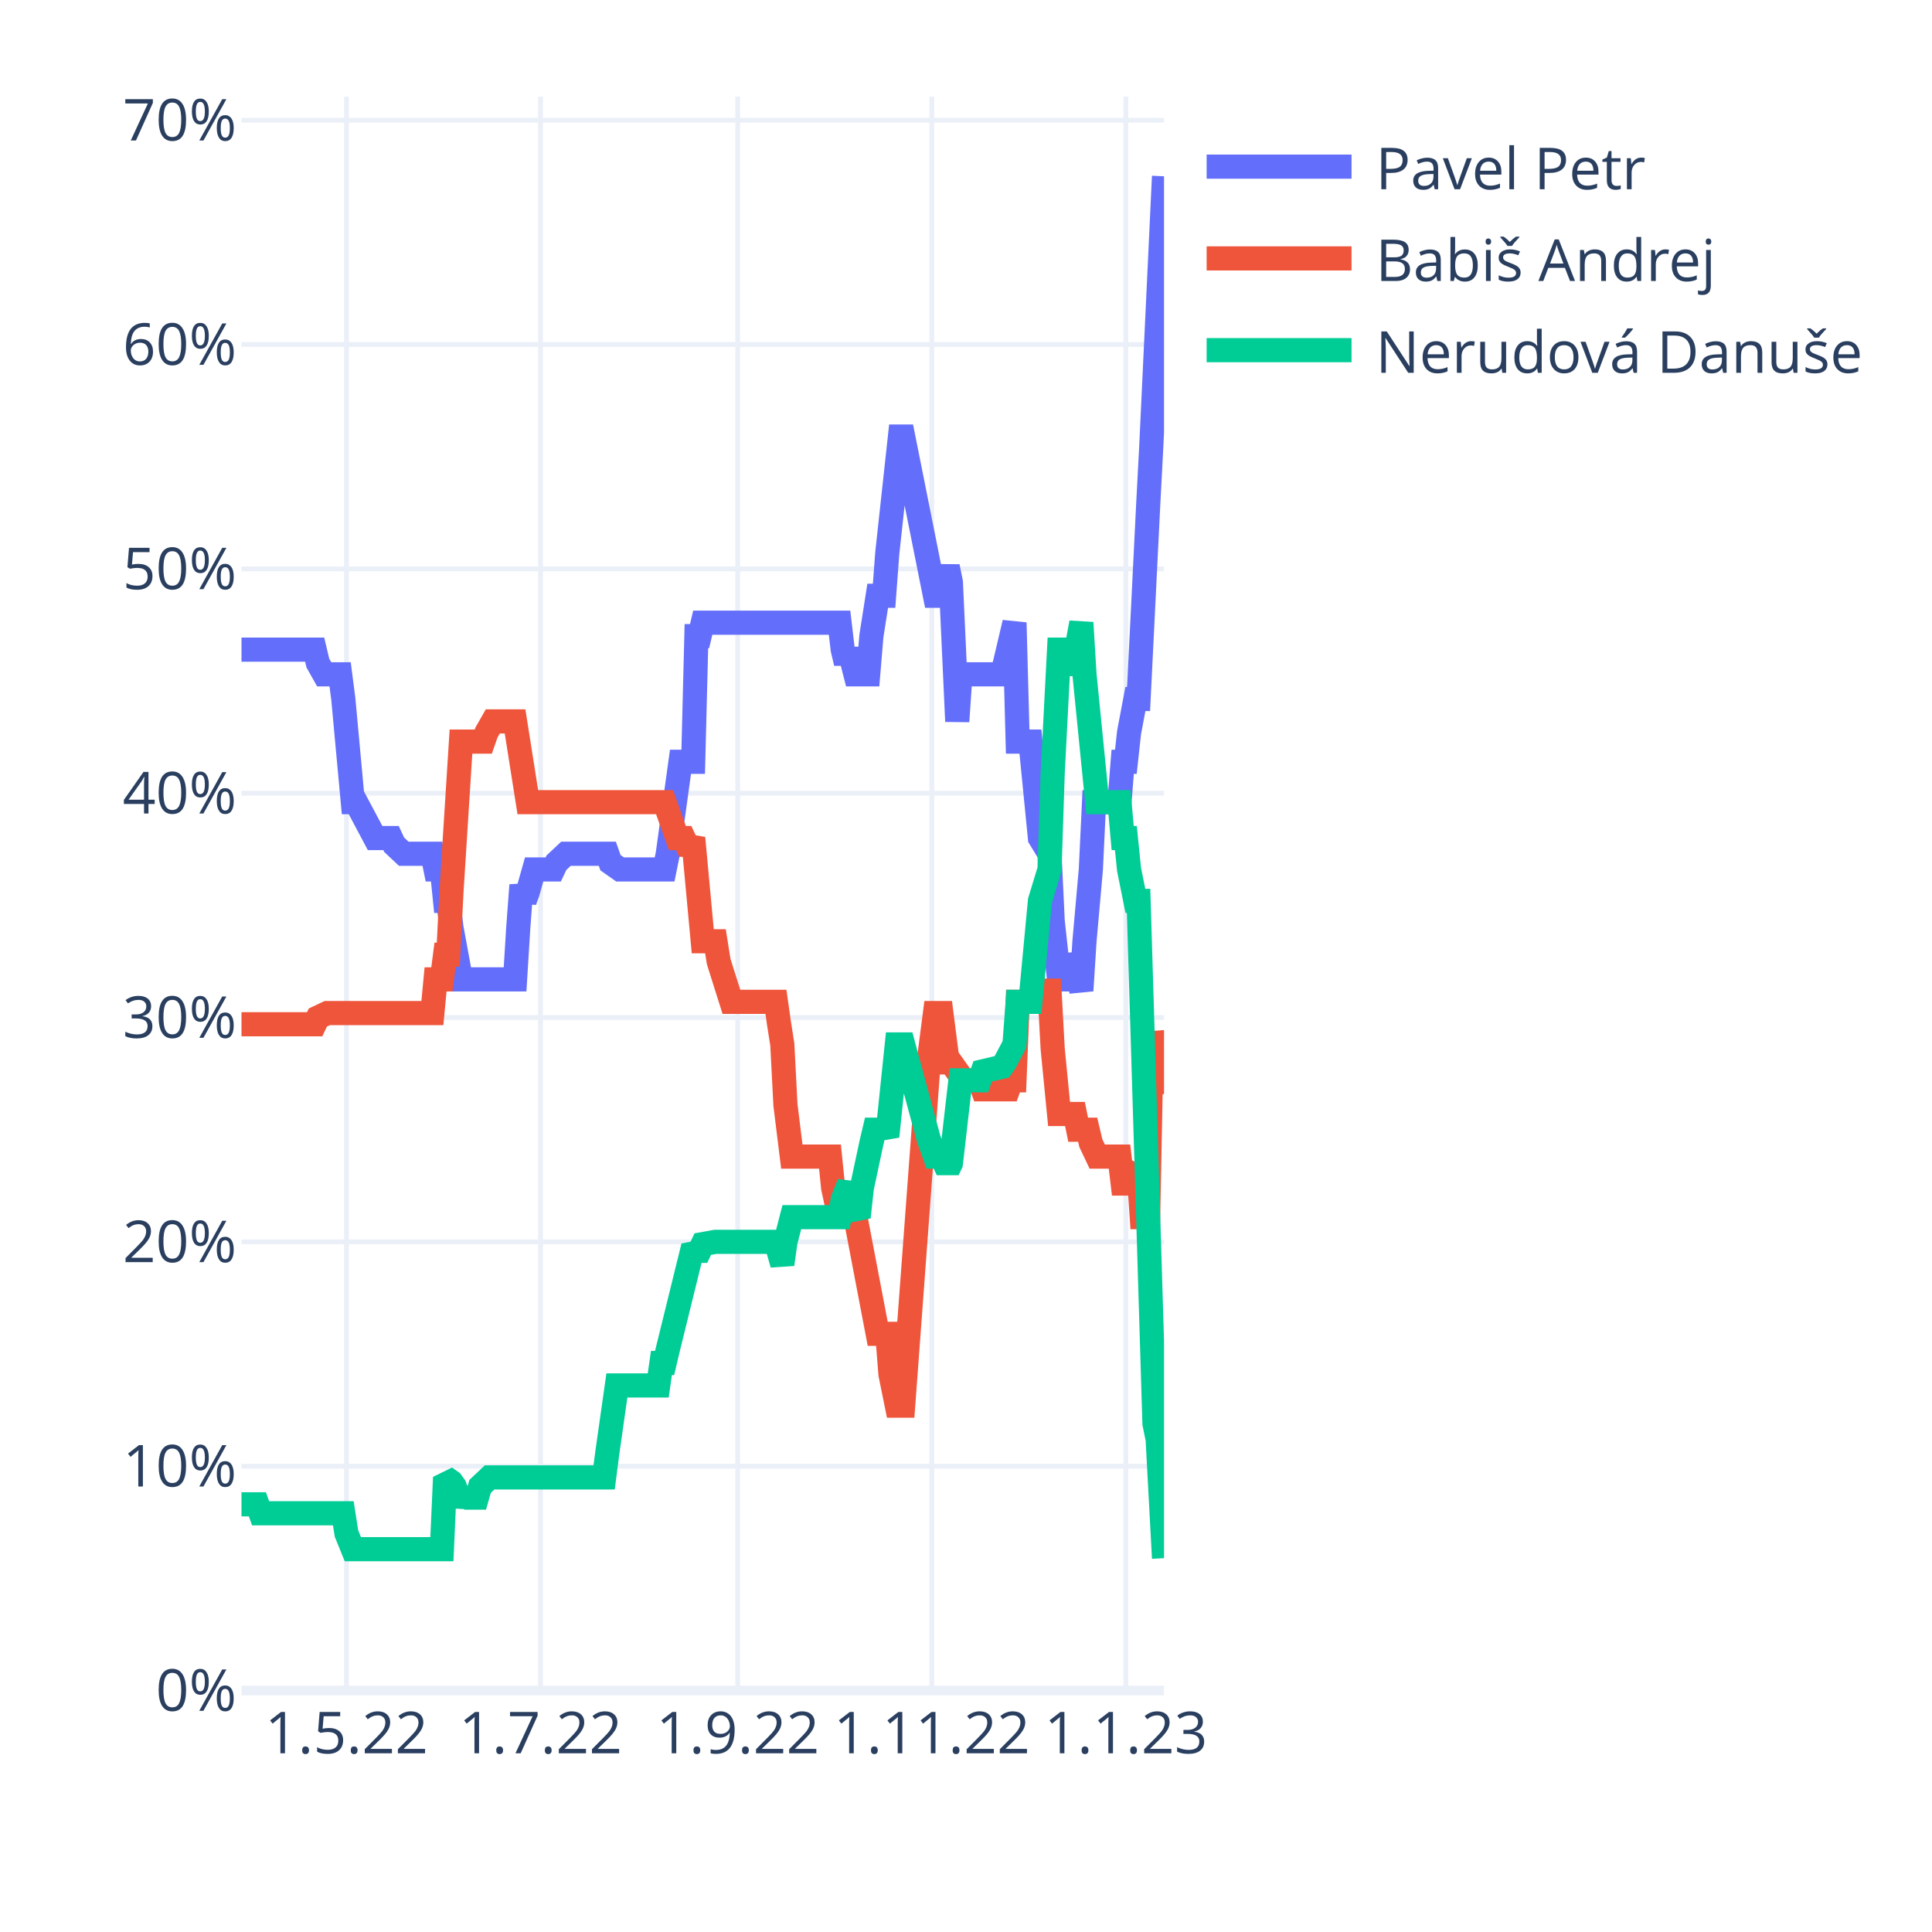
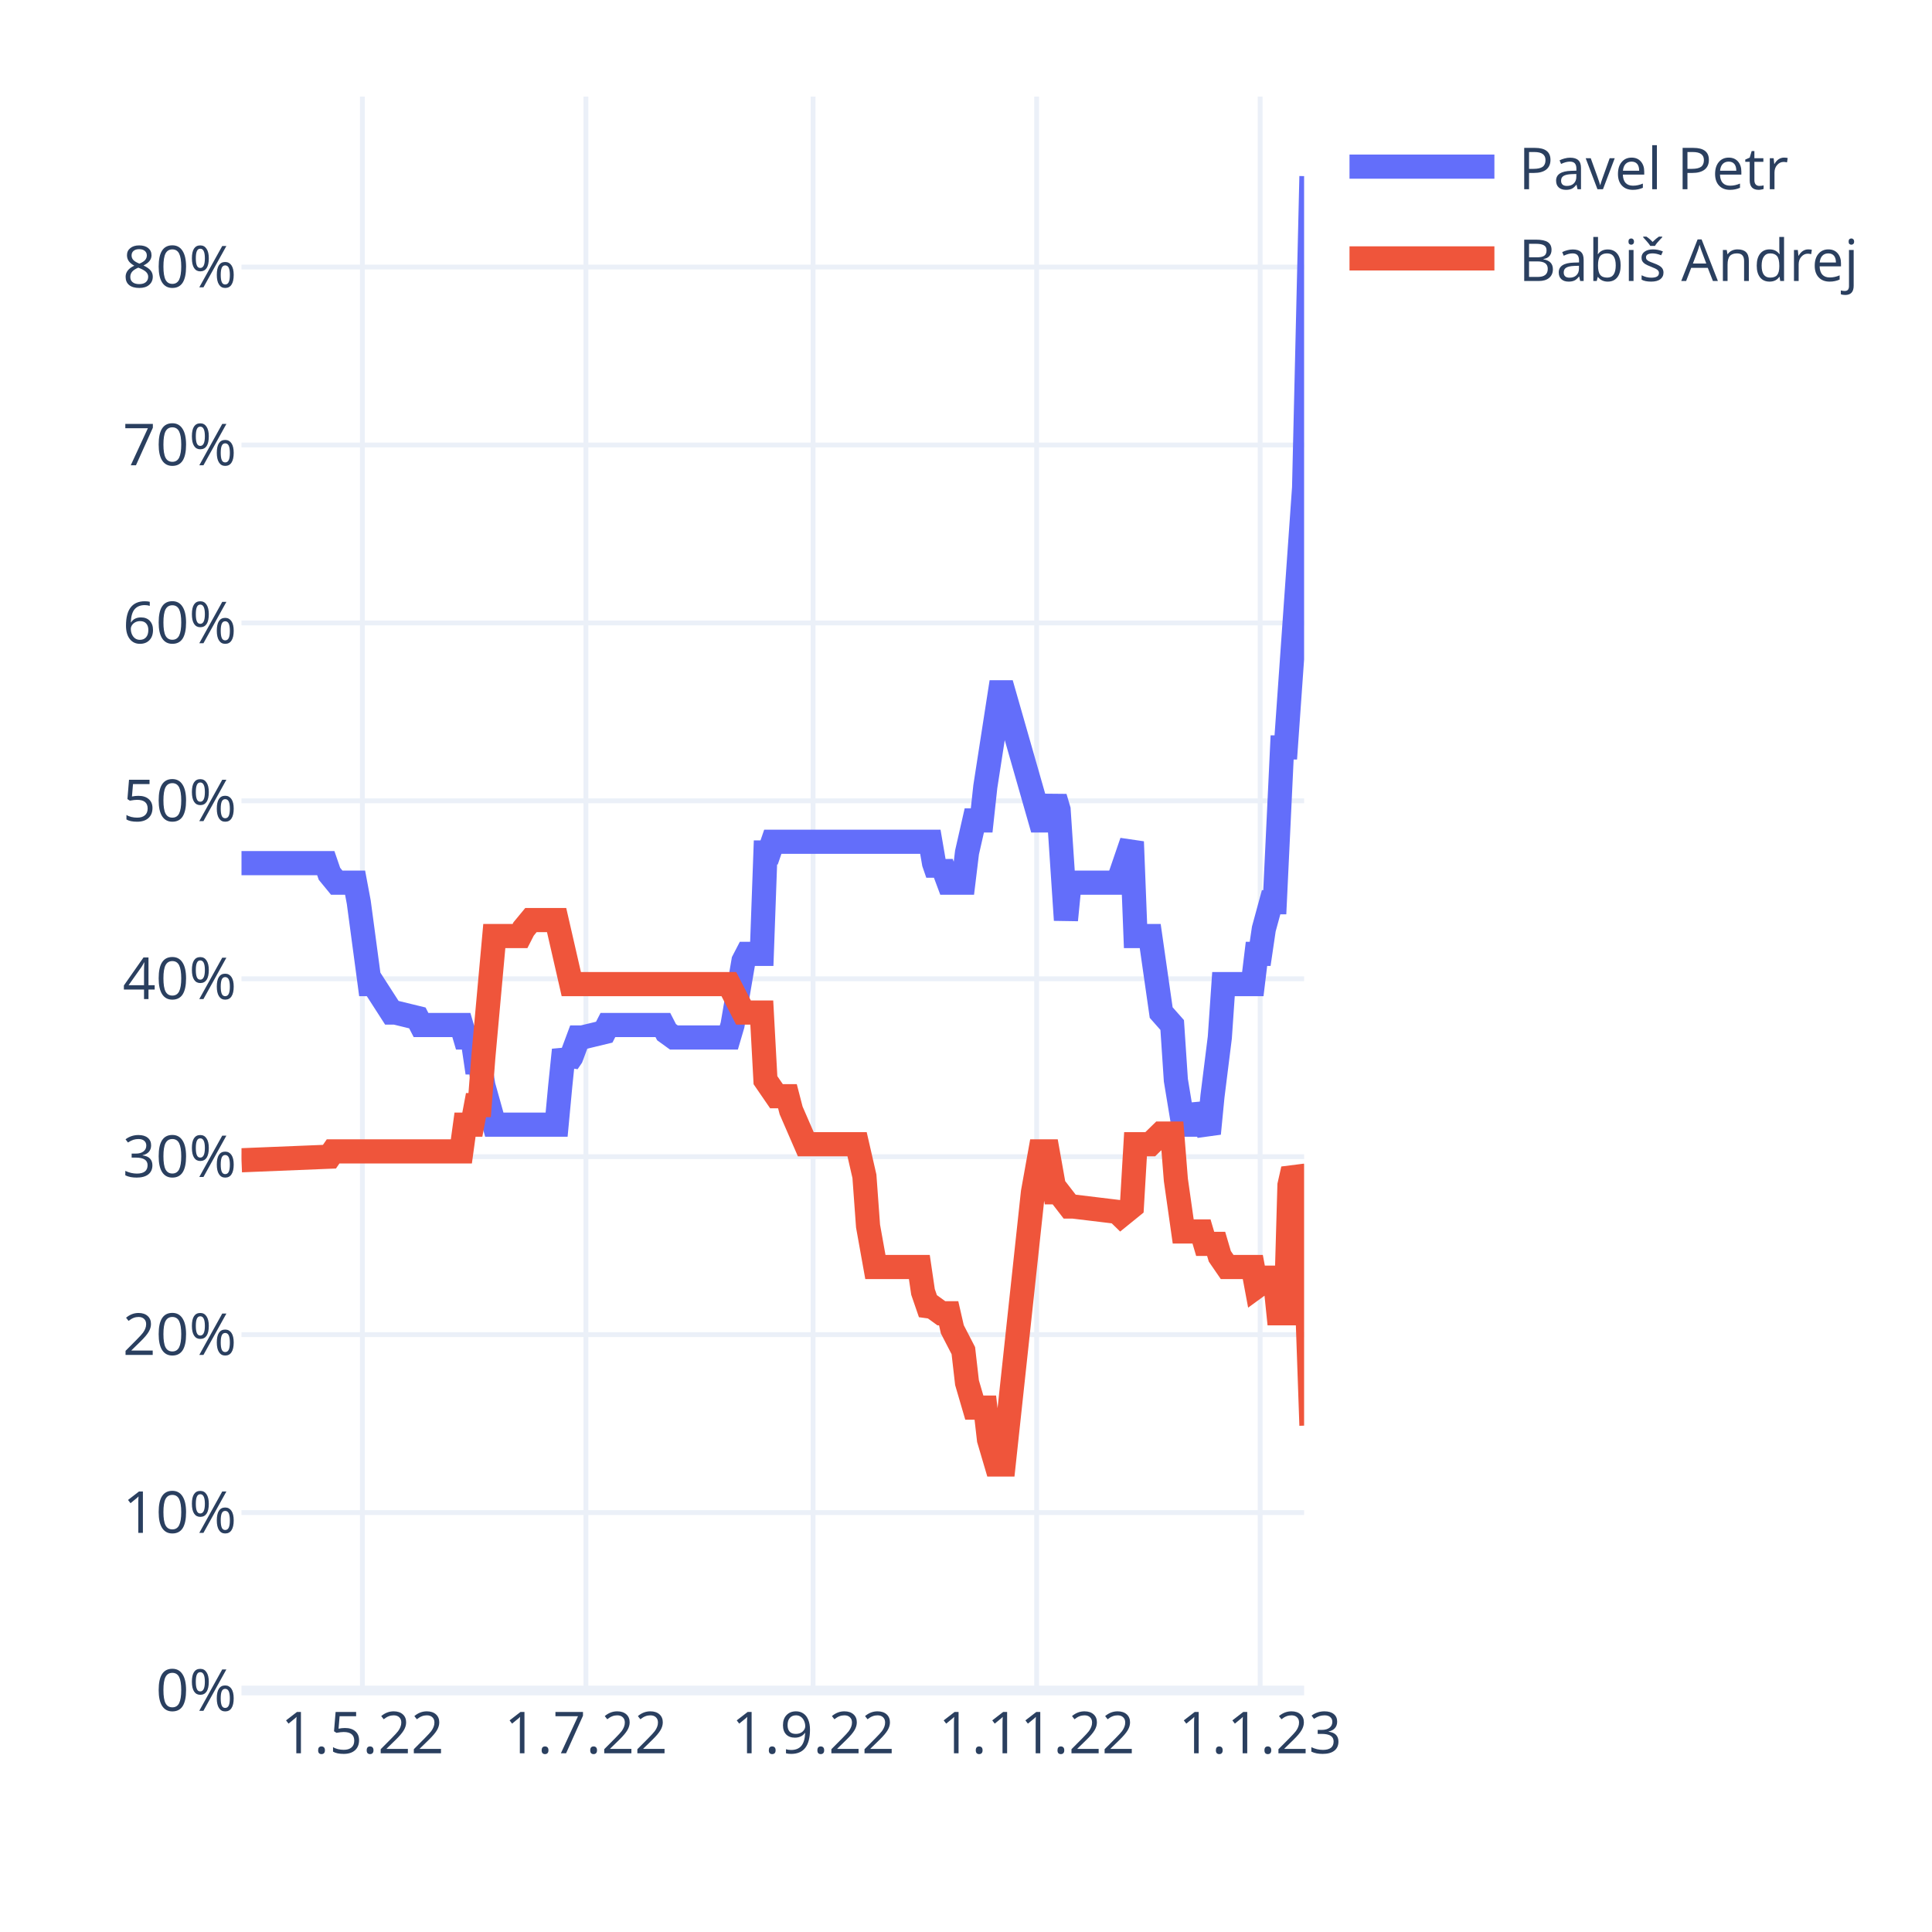
<svg xmlns="http://www.w3.org/2000/svg" class="main-svg" width="400" height="400" style="" viewBox="0 0 400 400">
  <rect x="0" y="0" width="400" height="400" style="fill: rgb(255, 255, 255); fill-opacity: 1;" />
-   <defs id="defs-1b177c">
+   <defs id="defs-788538">
    <g class="clips">
-       <clipPath id="clip1b177cxyplot" class="plotclip">
-         <rect width="191" height="330" />
+       <clipPath id="clip788538xyplot" class="plotclip">
+         <rect width="220" height="330" />
      </clipPath>
-       <clipPath class="axesclip" id="clip1b177cx">
-         <rect x="50" y="0" width="191" height="400" />
+       <clipPath class="axesclip" id="clip788538x">
+         <rect x="50" y="0" width="220" height="400" />
      </clipPath>
-       <clipPath class="axesclip" id="clip1b177cy">
+       <clipPath class="axesclip" id="clip788538y">
        <rect x="0" y="20" width="400" height="330" />
      </clipPath>
-       <clipPath class="axesclip" id="clip1b177cxy">
-         <rect x="50" y="20" width="191" height="330" />
+       <clipPath class="axesclip" id="clip788538xy">
+         <rect x="50" y="20" width="220" height="330" />
      </clipPath>
    </g>
    <g class="gradients" />
    <g class="patterns" />
  </defs>
  <g class="bglayer" />
  <g class="layer-below">
    <g class="imagelayer" />
    <g class="shapelayer" />
  </g>
  <g class="cartesianlayer">
    <g class="subplot xy">
      <g class="layer-subplot">
        <g class="shapelayer" />
        <g class="imagelayer" />
      </g>
      <g class="minor-gridlayer">
        <g class="x" />
        <g class="y" />
      </g>
      <g class="gridlayer">
        <g class="x">
-           <path class="xgrid crisp" transform="translate(71.73,0)" d="M0,20v330" style="stroke: rgb(235, 240, 248); stroke-opacity: 1; stroke-width: 1px;" />
-           <path class="xgrid crisp" transform="translate(111.91,0)" d="M0,20v330" style="stroke: rgb(235, 240, 248); stroke-opacity: 1; stroke-width: 1px;" />
-           <path class="xgrid crisp" transform="translate(152.74,0)" d="M0,20v330" style="stroke: rgb(235, 240, 248); stroke-opacity: 1; stroke-width: 1px;" />
-           <path class="xgrid crisp" transform="translate(192.92,0)" d="M0,20v330" style="stroke: rgb(235, 240, 248); stroke-opacity: 1; stroke-width: 1px;" />
-           <path class="xgrid crisp" transform="translate(233.1,0)" d="M0,20v330" style="stroke: rgb(235, 240, 248); stroke-opacity: 1; stroke-width: 1px;" />
+           <path class="xgrid crisp" transform="translate(75.03,0)" d="M0,20v330" style="stroke: rgb(235, 240, 248); stroke-opacity: 1; stroke-width: 1px;" />
+           <path class="xgrid crisp" transform="translate(121.31,0)" d="M0,20v330" style="stroke: rgb(235, 240, 248); stroke-opacity: 1; stroke-width: 1px;" />
+           <path class="xgrid crisp" transform="translate(168.34,0)" d="M0,20v330" style="stroke: rgb(235, 240, 248); stroke-opacity: 1; stroke-width: 1px;" />
+           <path class="xgrid crisp" transform="translate(214.62,0)" d="M0,20v330" style="stroke: rgb(235, 240, 248); stroke-opacity: 1; stroke-width: 1px;" />
+           <path class="xgrid crisp" transform="translate(260.9,0)" d="M0,20v330" style="stroke: rgb(235, 240, 248); stroke-opacity: 1; stroke-width: 1px;" />
        </g>
        <g class="y">
-           <path class="ygrid crisp" transform="translate(0,303.56)" d="M50,0h191" style="stroke: rgb(235, 240, 248); stroke-opacity: 1; stroke-width: 1px;" />
-           <path class="ygrid crisp" transform="translate(0,257.11)" d="M50,0h191" style="stroke: rgb(235, 240, 248); stroke-opacity: 1; stroke-width: 1px;" />
-           <path class="ygrid crisp" transform="translate(0,210.67)" d="M50,0h191" style="stroke: rgb(235, 240, 248); stroke-opacity: 1; stroke-width: 1px;" />
-           <path class="ygrid crisp" transform="translate(0,164.22)" d="M50,0h191" style="stroke: rgb(235, 240, 248); stroke-opacity: 1; stroke-width: 1px;" />
-           <path class="ygrid crisp" transform="translate(0,117.78)" d="M50,0h191" style="stroke: rgb(235, 240, 248); stroke-opacity: 1; stroke-width: 1px;" />
-           <path class="ygrid crisp" transform="translate(0,71.33)" d="M50,0h191" style="stroke: rgb(235, 240, 248); stroke-opacity: 1; stroke-width: 1px;" />
-           <path class="ygrid crisp" transform="translate(0,24.89)" d="M50,0h191" style="stroke: rgb(235, 240, 248); stroke-opacity: 1; stroke-width: 1px;" />
+           <path class="ygrid crisp" transform="translate(0,313.16)" d="M50,0h220" style="stroke: rgb(235, 240, 248); stroke-opacity: 1; stroke-width: 1px;" />
+           <path class="ygrid crisp" transform="translate(0,276.32)" d="M50,0h220" style="stroke: rgb(235, 240, 248); stroke-opacity: 1; stroke-width: 1px;" />
+           <path class="ygrid crisp" transform="translate(0,239.48)" d="M50,0h220" style="stroke: rgb(235, 240, 248); stroke-opacity: 1; stroke-width: 1px;" />
+           <path class="ygrid crisp" transform="translate(0,202.64)" d="M50,0h220" style="stroke: rgb(235, 240, 248); stroke-opacity: 1; stroke-width: 1px;" />
+           <path class="ygrid crisp" transform="translate(0,165.8)" d="M50,0h220" style="stroke: rgb(235, 240, 248); stroke-opacity: 1; stroke-width: 1px;" />
+           <path class="ygrid crisp" transform="translate(0,128.97)" d="M50,0h220" style="stroke: rgb(235, 240, 248); stroke-opacity: 1; stroke-width: 1px;" />
+           <path class="ygrid crisp" transform="translate(0,92.13)" d="M50,0h220" style="stroke: rgb(235, 240, 248); stroke-opacity: 1; stroke-width: 1px;" />
+           <path class="ygrid crisp" transform="translate(0,55.29)" d="M50,0h220" style="stroke: rgb(235, 240, 248); stroke-opacity: 1; stroke-width: 1px;" />
        </g>
      </g>
      <g class="zerolinelayer">
-         <path class="yzl zl crisp" transform="translate(0,350)" d="M50,0h191" style="stroke: rgb(235, 240, 248); stroke-opacity: 1; stroke-width: 2px;" />
+         <path class="yzl zl crisp" transform="translate(0,350)" d="M50,0h220" style="stroke: rgb(235, 240, 248); stroke-opacity: 1; stroke-width: 2px;" />
      </g>
      <path class="xlines-below" />
      <path class="ylines-below" />
      <g class="overlines-below" />
      <g class="xaxislayer-below" />
      <g class="yaxislayer-below" />
      <g class="overaxes-below" />
-       <g class="plot" transform="translate(50,20)" clip-path="url(#clip1b177cxyplot)">
+       <g class="plot" transform="translate(50,20)" clip-path="url(#clip788538xyplot)">
        <g class="scatterlayer mlayer">
-           <g class="trace scatter trace449777" style="stroke-miterlimit: 2; opacity: 1;">
+           <g class="trace scatter traced2a38f" style="stroke-miterlimit: 2; opacity: 1;">
            <g class="fills" />
            <g class="errorbars" />
            <g class="lines">
-               <path class="js-line" d="M0,114.5L15.15,114.5L15.81,117.28L17.12,119.61L17.78,119.61L20.42,119.61L21.08,124.72L23.05,146.08L23.71,146.08L27.66,153.51L28.32,153.51L30.96,153.51L31.61,154.9L33.59,156.76L34.25,156.76L39.52,156.76L40.18,160.01L41.49,160.01L42.15,166.52L42.81,166.52L43.47,172.09L45.44,182.77L46.1,182.77L56.64,182.77L57.3,172.09L57.96,163.26L58.62,166.52L59.28,164.66L60.59,160.01L61.25,160.01L64.54,160.01L65.2,158.62L67.18,156.76L67.84,156.76L75.74,156.76L76.4,158.62L78.38,160.01L79.03,160.01L87.6,160.01L88.26,156.76L90.89,137.72L91.55,137.72L93.52,137.72L94.18,111.71L94.84,111.71L95.5,108.92L123.82,108.92L124.48,114.5L125.14,117.28L125.8,114.5L127.11,119.61L127.77,119.61L129.75,119.61L130.41,111.71L131.72,103.35L132.38,103.35L133.04,103.35L133.7,94.53L136.33,70.38L136.99,70.38L143.58,103.35L144.9,103.35L146.21,97.31L146.87,100.56L148.19,129.36L148.85,119.61L149.51,119.61L157.41,119.61L158.07,117.28L160.04,108.92L160.7,133.54L163.34,133.54L165.31,153.51L167.29,156.76L167.95,170.7L169.27,182.77L169.92,182.77L171.24,182.77L171.9,177.66L173.88,185.09L174.53,174.88L175.85,160.01L176.51,146.08L181.78,146.08L182.44,137.72L183.1,137.72L183.76,131.68L185.07,124.72L185.73,124.72L187.71,84.77L188.37,72.23L191,16.5" style="vector-effect: non-scaling-stroke; fill: none; stroke: rgb(99, 110, 250); stroke-opacity: 1; stroke-width: 5px; opacity: 1;" />
+               <path class="js-line" d="M0,158.7L17.45,158.7L18.21,160.91L19.72,162.75L20.48,162.75L23.52,162.75L24.28,166.8L26.55,183.75L27.31,183.75L31.1,189.64L31.86,189.64L36.41,190.75L37.17,192.22L45.52,192.22L46.28,194.8L47.79,194.8L48.55,199.96L49.31,199.96L50.07,204.75L52.34,212.85L53.1,212.85L65.24,212.85L66,204.75L66.76,197.38L67.52,199.96L68.28,198.85L69.79,194.8L70.55,194.8L75.1,193.7L75.86,192.22L87.24,192.22L88,193.7L89.52,194.8L90.28,194.8L100.9,194.8L101.66,192.22L103.93,178.96L104.69,177.49L107.72,177.49L108.48,156.49L109.24,156.49L110,154.28L142.62,154.28L143.38,158.7L144.14,160.91L144.9,158.7L146.41,162.75L147.17,162.75L149.45,162.75L150.21,156.49L151.72,149.86L152.48,149.86L153.24,149.86L154,142.86L157.03,123.33L157.79,123.33L165.38,149.86L166.9,149.86L168.41,145.07L169.17,147.65L170.69,170.49L171.45,162.75L181.31,162.75L182.07,160.91L184.34,154.28L185.1,173.8L188.14,173.8L190.41,189.64L192.69,192.22L193.45,203.64L194.97,212.85L195.72,212.85L197.24,212.85L198,208.8L200.28,214.69L201.03,206.96L202.55,194.8L203.31,183.75L209.38,183.75L210.14,177.49L210.9,177.49L211.66,172.33L213.17,166.8L213.93,166.8L215.45,134.75L216.21,134.75L220,80.97L221.52,16.5" style="vector-effect: non-scaling-stroke; fill: none; stroke: rgb(99, 110, 250); stroke-opacity: 1; stroke-width: 5px; opacity: 1;" />
            </g>
            <g class="points" />
            <g class="text" />
          </g>
-           <g class="trace scatter tracead3fc4" style="stroke-miterlimit: 2; opacity: 1;">
+           <g class="trace scatter trace6730f0" style="stroke-miterlimit: 2; opacity: 1;">
            <g class="fills" />
            <g class="errorbars" />
            <g class="lines">
-               <path class="js-line" d="M0,192.06L15.15,192.06L15.81,190.67L17.78,189.74L18.44,189.74L39.52,189.74L40.18,182.77L41.49,182.77L42.15,177.66L42.81,177.66L43.47,164.66L45.44,133.54L46.1,133.54L50.06,133.54L50.71,131.68L52.03,129.36L52.69,129.36L56.64,129.36L57.3,133.54L59.28,146.08L59.93,146.08L87.6,146.08L88.26,147.94L90.23,153.51L90.89,153.51L91.55,153.51L92.21,154.9L92.87,154.9L93.52,153.51L95.5,174.88L96.16,174.88L98.13,174.88L98.79,179.06L101.43,187.42L102.09,187.42L110.65,187.42L111.31,192.06L111.97,196.24L112.62,208.78L113.94,219.46L114.6,219.46L121.84,219.46L122.5,225.96L123.82,232L124.48,230.14L126.46,232L127.11,232L131.72,256.15L132.38,256.15L133.7,256.15L134.36,264.51L135.68,271.02L136.33,271.02L136.99,271.02L142.26,199.96L143.58,189.74L144.9,189.74L146.21,199.96L146.87,199.96L149.51,203.67L150.17,203.67L152.8,203.67L153.46,205.53L158.73,205.53L159.39,203.67L160.04,203.67L160.7,187.42L163.34,187.42L165.31,185.09L167.29,185.09L167.95,197.17L169.27,210.64L169.92,210.64L172.56,210.64L173.22,213.89L175.19,213.89L175.85,216.68L177.17,219.46L177.83,219.46L181.78,219.46L182.44,225.04L183.1,225.04L183.76,223.64L185.73,222.25L186.39,232L187.71,232L188.37,198.56L189.02,193.92L189.68,196.24L190.34,205.06L191,206.46" style="vector-effect: non-scaling-stroke; fill: none; stroke: rgb(239, 85, 59); stroke-opacity: 1; stroke-width: 5px; opacity: 1;" />
-             </g>
-             <g class="points" />
-             <g class="text" />
-           </g>
-           <g class="trace scatter traceaca2c8" style="stroke-miterlimit: 2; opacity: 1;">
-             <g class="fills" />
-             <g class="errorbars" />
-             <g class="lines">
-               <path class="js-line" d="M0,291.45L3.29,291.45L3.95,293.31L21.08,293.31L21.73,297.49L23.05,300.74L23.71,300.74L41.49,300.74L42.15,285.88L43.47,286.81L44.13,287.74L45.44,291.45L46.1,290.06L48.74,290.06L49.4,287.74L51.37,285.88L52.03,285.88L75.08,285.88L75.74,280.77L77.72,266.84L78.38,266.84L86.28,266.84L86.94,262.19L87.6,262.19L88.26,259.4L93.52,238.04L94.18,238.97L94.84,238.97L95.5,237.58L98.13,237.11L98.79,237.11L110.65,237.11L111.31,239.43L111.97,241.76L112.62,237.11L113.94,232L114.6,232L123.82,232L124.48,228.29L125.8,225.04L126.46,229.68L127.77,232L128.43,225.96L130.41,216.68L131.07,213.89L133.04,213.89L133.7,215.28L135.68,196.24L136.33,196.24L136.99,196.24L142.26,215.75L143.58,219.46L144.9,219.46L146.21,222.25L146.87,220.86L148.85,203.67L149.51,203.67L152.8,203.67L153.46,201.81L157.41,200.88L158.07,199.96L160.04,196.24L160.7,187.42L163.34,187.42L165.31,166.52L167.29,160.01L167.95,140.04L169.27,114.5L169.92,114.5L171.24,114.5L171.9,119.61L173.88,108.92L174.53,119.61L177.17,146.08L177.83,146.08L181.78,146.08L182.44,153.51L183.1,153.51L183.76,160.01L185.07,166.52L185.73,166.52L189.02,274.73L189.68,277.98L191,302.6" style="vector-effect: non-scaling-stroke; fill: none; stroke: rgb(0, 204, 150); stroke-opacity: 1; stroke-width: 5px; opacity: 1;" />
+               <path class="js-line" d="M0,220.22L18.21,219.48L18.97,218.38L45.52,218.38L46.28,212.85L47.79,212.85L48.55,208.8L49.31,208.8L50.07,198.85L52.34,173.8L53.1,173.8L57.66,173.8L58.41,172.33L59.93,170.49L60.69,170.49L65.24,170.49L66,173.8L68.28,183.75L69.03,183.75L100.9,183.75L101.66,185.22L103.93,189.64L104.69,189.64L107.72,189.64L108.48,203.64L110.76,206.96L111.52,206.96L113.03,206.96L113.79,209.9L116.83,216.9L117.59,216.9L127.45,216.9L128.21,220.22L128.97,223.54L129.72,233.85L131.24,242.32L132,242.32L140.34,242.32L141.1,247.48L142.62,251.9L143.38,250.8L144.9,251.9L145.66,251.9L146.41,251.9L147.17,255.22L149.45,259.64L150.21,266.27L151.72,271.43L152.48,271.43L154,271.43L154.76,278.06L156.28,283.21L157.03,283.21L157.79,283.21L163.86,226.85L165.38,218.38L166.9,218.38L168.41,226.85L169.17,226.85L171.45,229.8L172.21,229.8L181.31,230.9L182.07,231.64L184.34,229.8L185.1,216.9L188.14,216.9L190.41,214.69L192.69,214.69L193.45,224.27L194.97,234.96L195.72,234.96L198.76,234.96L199.52,237.53L201.79,237.53L202.55,240.11L204.07,242.32L204.83,242.32L209.38,242.32L210.14,246.38L211.66,245.27L212.41,244.53L213.93,244.53L214.69,251.9L216.21,251.9L216.97,225.38L217.72,222.06L218.48,223.54L219.24,230.53L220,231.64L221.52,275.11" style="vector-effect: non-scaling-stroke; fill: none; stroke: rgb(239, 85, 59); stroke-opacity: 1; stroke-width: 5px; opacity: 1;" />
            </g>
            <g class="points" />
            <g class="text" />
          </g>
        </g>
      </g>
      <g class="overplot" />
      <path class="xlines-above crisp" d="M0,0" style="fill: none;" />
      <path class="ylines-above crisp" d="M0,0" style="fill: none;" />
      <g class="overlines-above" />
      <g class="xaxislayer-above">
        <g class="xtick">
-           <text text-anchor="middle" x="0" y="363" transform="translate(71.73,0)" style="font-family: 'Open Sans', verdana, arial, sans-serif; font-size: 12px; fill: rgb(42, 63, 95); fill-opacity: 1; white-space: pre; opacity: 1;">1.5.22</text>
+           <text text-anchor="middle" x="0" y="363" transform="translate(75.03,0)" style="font-family: 'Open Sans', verdana, arial, sans-serif; font-size: 12px; fill: rgb(42, 63, 95); fill-opacity: 1; white-space: pre; opacity: 1;">1.5.22</text>
        </g>
        <g class="xtick">
-           <text text-anchor="middle" x="0" y="363" style="font-family: 'Open Sans', verdana, arial, sans-serif; font-size: 12px; fill: rgb(42, 63, 95); fill-opacity: 1; white-space: pre; opacity: 1;" transform="translate(111.91,0)">1.7.22</text>
+           <text text-anchor="middle" x="0" y="363" style="font-family: 'Open Sans', verdana, arial, sans-serif; font-size: 12px; fill: rgb(42, 63, 95); fill-opacity: 1; white-space: pre; opacity: 1;" transform="translate(121.31,0)">1.7.22</text>
        </g>
        <g class="xtick">
-           <text text-anchor="middle" x="0" y="363" style="font-family: 'Open Sans', verdana, arial, sans-serif; font-size: 12px; fill: rgb(42, 63, 95); fill-opacity: 1; white-space: pre; opacity: 1;" transform="translate(152.74,0)">1.9.22</text>
+           <text text-anchor="middle" x="0" y="363" style="font-family: 'Open Sans', verdana, arial, sans-serif; font-size: 12px; fill: rgb(42, 63, 95); fill-opacity: 1; white-space: pre; opacity: 1;" transform="translate(168.34,0)">1.9.22</text>
        </g>
        <g class="xtick">
-           <text text-anchor="middle" x="0" y="363" style="font-family: 'Open Sans', verdana, arial, sans-serif; font-size: 12px; fill: rgb(42, 63, 95); fill-opacity: 1; white-space: pre; opacity: 1;" transform="translate(192.92,0)">1.11.22</text>
+           <text text-anchor="middle" x="0" y="363" style="font-family: 'Open Sans', verdana, arial, sans-serif; font-size: 12px; fill: rgb(42, 63, 95); fill-opacity: 1; white-space: pre; opacity: 1;" transform="translate(214.62,0)">1.11.22</text>
        </g>
        <g class="xtick">
-           <text text-anchor="middle" x="0" y="363" style="font-family: 'Open Sans', verdana, arial, sans-serif; font-size: 12px; fill: rgb(42, 63, 95); fill-opacity: 1; white-space: pre; opacity: 1;" transform="translate(233.1,0)">1.1.23</text>
+           <text text-anchor="middle" x="0" y="363" style="font-family: 'Open Sans', verdana, arial, sans-serif; font-size: 12px; fill: rgb(42, 63, 95); fill-opacity: 1; white-space: pre; opacity: 1;" transform="translate(260.9,0)">1.1.23</text>
        </g>
      </g>
      <g class="yaxislayer-above">
        <g class="ytick">
          <text text-anchor="end" x="49" y="4.2" transform="translate(0,350)" style="font-family: 'Open Sans', verdana, arial, sans-serif; font-size: 12px; fill: rgb(42, 63, 95); fill-opacity: 1; white-space: pre; opacity: 1;">0%</text>
        </g>
        <g class="ytick">
-           <text text-anchor="end" x="49" y="4.2" style="font-family: 'Open Sans', verdana, arial, sans-serif; font-size: 12px; fill: rgb(42, 63, 95); fill-opacity: 1; white-space: pre; opacity: 1;" transform="translate(0,303.56)">10%</text>
+           <text text-anchor="end" x="49" y="4.2" style="font-family: 'Open Sans', verdana, arial, sans-serif; font-size: 12px; fill: rgb(42, 63, 95); fill-opacity: 1; white-space: pre; opacity: 1;" transform="translate(0,313.16)">10%</text>
        </g>
        <g class="ytick">
-           <text text-anchor="end" x="49" y="4.2" style="font-family: 'Open Sans', verdana, arial, sans-serif; font-size: 12px; fill: rgb(42, 63, 95); fill-opacity: 1; white-space: pre; opacity: 1;" transform="translate(0,257.11)">20%</text>
+           <text text-anchor="end" x="49" y="4.2" style="font-family: 'Open Sans', verdana, arial, sans-serif; font-size: 12px; fill: rgb(42, 63, 95); fill-opacity: 1; white-space: pre; opacity: 1;" transform="translate(0,276.32)">20%</text>
        </g>
        <g class="ytick">
-           <text text-anchor="end" x="49" y="4.2" style="font-family: 'Open Sans', verdana, arial, sans-serif; font-size: 12px; fill: rgb(42, 63, 95); fill-opacity: 1; white-space: pre; opacity: 1;" transform="translate(0,210.67)">30%</text>
+           <text text-anchor="end" x="49" y="4.2" style="font-family: 'Open Sans', verdana, arial, sans-serif; font-size: 12px; fill: rgb(42, 63, 95); fill-opacity: 1; white-space: pre; opacity: 1;" transform="translate(0,239.48)">30%</text>
        </g>
        <g class="ytick">
-           <text text-anchor="end" x="49" y="4.2" style="font-family: 'Open Sans', verdana, arial, sans-serif; font-size: 12px; fill: rgb(42, 63, 95); fill-opacity: 1; white-space: pre; opacity: 1;" transform="translate(0,164.22)">40%</text>
+           <text text-anchor="end" x="49" y="4.2" style="font-family: 'Open Sans', verdana, arial, sans-serif; font-size: 12px; fill: rgb(42, 63, 95); fill-opacity: 1; white-space: pre; opacity: 1;" transform="translate(0,202.64)">40%</text>
        </g>
        <g class="ytick">
-           <text text-anchor="end" x="49" y="4.2" style="font-family: 'Open Sans', verdana, arial, sans-serif; font-size: 12px; fill: rgb(42, 63, 95); fill-opacity: 1; white-space: pre; opacity: 1;" transform="translate(0,117.78)">50%</text>
+           <text text-anchor="end" x="49" y="4.2" style="font-family: 'Open Sans', verdana, arial, sans-serif; font-size: 12px; fill: rgb(42, 63, 95); fill-opacity: 1; white-space: pre; opacity: 1;" transform="translate(0,165.8)">50%</text>
        </g>
        <g class="ytick">
-           <text text-anchor="end" x="49" y="4.2" style="font-family: 'Open Sans', verdana, arial, sans-serif; font-size: 12px; fill: rgb(42, 63, 95); fill-opacity: 1; white-space: pre; opacity: 1;" transform="translate(0,71.33)">60%</text>
+           <text text-anchor="end" x="49" y="4.2" style="font-family: 'Open Sans', verdana, arial, sans-serif; font-size: 12px; fill: rgb(42, 63, 95); fill-opacity: 1; white-space: pre; opacity: 1;" transform="translate(0,128.97)">60%</text>
        </g>
        <g class="ytick">
-           <text text-anchor="end" x="49" y="4.2" style="font-family: 'Open Sans', verdana, arial, sans-serif; font-size: 12px; fill: rgb(42, 63, 95); fill-opacity: 1; white-space: pre; opacity: 1;" transform="translate(0,24.89)">70%</text>
+           <text text-anchor="end" x="49" y="4.2" style="font-family: 'Open Sans', verdana, arial, sans-serif; font-size: 12px; fill: rgb(42, 63, 95); fill-opacity: 1; white-space: pre; opacity: 1;" transform="translate(0,92.13)">70%</text>
+         </g>
+         <g class="ytick">
+           <text text-anchor="end" x="49" y="4.2" style="font-family: 'Open Sans', verdana, arial, sans-serif; font-size: 12px; fill: rgb(42, 63, 95); fill-opacity: 1; white-space: pre; opacity: 1;" transform="translate(0,55.29)">80%</text>
        </g>
      </g>
      <g class="overaxes-above" />
    </g>
  </g>
  <g class="polarlayer" />
  <g class="smithlayer" />
  <g class="ternarylayer" />
  <g class="geolayer" />
  <g class="funnelarealayer" />
  <g class="pielayer" />
  <g class="iciclelayer" />
  <g class="treemaplayer" />
  <g class="sunburstlayer" />
  <g class="glimages" />
-   <defs id="topdefs-1b177c">
+   <defs id="topdefs-788538">
    <g class="clips" />
-     <clipPath id="legend1b177c">
-       <rect width="143" height="67" x="0" y="0" />
+     <clipPath id="legend788538">
+       <rect width="114" height="48" x="0" y="0" />
    </clipPath>
  </defs>
  <g class="layer-above">
    <g class="imagelayer" />
    <g class="shapelayer" />
  </g>
  <g class="infolayer">
-     <g class="legend" pointer-events="all" transform="translate(244.82,20)">
-       <rect class="bg" shape-rendering="crispEdges" width="143" height="67" x="0" y="0" style="stroke: rgb(68, 68, 68); stroke-opacity: 1; fill: rgb(255, 255, 255); fill-opacity: 1; stroke-width: 0px;" />
-       <g class="scrollbox" transform="" clip-path="url(#legend1b177c)">
+     <g class="legend" pointer-events="all" transform="translate(274.4,20)">
+       <rect class="bg" shape-rendering="crispEdges" width="114" height="48" x="0" y="0" style="stroke: rgb(68, 68, 68); stroke-opacity: 1; fill: rgb(255, 255, 255); fill-opacity: 1; stroke-width: 0px;" />
+       <g class="scrollbox" transform="" clip-path="url(#legend788538)">
        <g class="groups">
          <g class="traces" transform="translate(0,14.5)" style="opacity: 1;">
            <text class="legendtext" text-anchor="start" x="40" y="4.68" style="font-family: 'Open Sans', verdana, arial, sans-serif; font-size: 12px; fill: rgb(42, 63, 95); fill-opacity: 1; white-space: pre;">Pavel Petr</text>
            <g class="layers" style="opacity: 1;">
              <g class="legendfill" />
              <g class="legendlines">
                <path class="js-line" d="M5,0h30" style="fill: none; stroke: rgb(99, 110, 250); stroke-opacity: 1; stroke-width: 5px;" />
              </g>
              <g class="legendsymbols">
                <g class="legendpoints" />
              </g>
            </g>
-             <rect class="legendtoggle" x="0" y="-9.5" width="137.062" height="19" style="fill: rgb(0, 0, 0); fill-opacity: 0;" />
+             <rect class="legendtoggle" x="0" y="-9.5" width="108.047" height="19" style="fill: rgb(0, 0, 0); fill-opacity: 0;" />
          </g>
          <g class="traces" transform="translate(0,33.5)" style="opacity: 1;">
            <text class="legendtext" text-anchor="start" x="40" y="4.68" style="font-family: 'Open Sans', verdana, arial, sans-serif; font-size: 12px; fill: rgb(42, 63, 95); fill-opacity: 1; white-space: pre;">Babiš Andrej</text>
            <g class="layers" style="opacity: 1;">
              <g class="legendfill" />
              <g class="legendlines">
                <path class="js-line" d="M5,0h30" style="fill: none; stroke: rgb(239, 85, 59); stroke-opacity: 1; stroke-width: 5px;" />
              </g>
              <g class="legendsymbols">
                <g class="legendpoints" />
              </g>
            </g>
-             <rect class="legendtoggle" x="0" y="-9.5" width="137.062" height="19" style="fill: rgb(0, 0, 0); fill-opacity: 0;" />
-           </g>
-           <g class="traces" transform="translate(0,52.5)" style="opacity: 1;">
-             <text class="legendtext" text-anchor="start" x="40" y="4.68" style="font-family: 'Open Sans', verdana, arial, sans-serif; font-size: 12px; fill: rgb(42, 63, 95); fill-opacity: 1; white-space: pre;">Nerudová Danuše</text>
-             <g class="layers" style="opacity: 1;">
-               <g class="legendfill" />
-               <g class="legendlines">
-                 <path class="js-line" d="M5,0h30" style="fill: none; stroke: rgb(0, 204, 150); stroke-opacity: 1; stroke-width: 5px;" />
-               </g>
-               <g class="legendsymbols">
-                 <g class="legendpoints" />
-               </g>
-             </g>
-             <rect class="legendtoggle" x="0" y="-9.5" width="137.062" height="19" style="fill: rgb(0, 0, 0); fill-opacity: 0;" />
+             <rect class="legendtoggle" x="0" y="-9.5" width="108.047" height="19" style="fill: rgb(0, 0, 0); fill-opacity: 0;" />
          </g>
        </g>
      </g>
      <rect class="scrollbar" rx="20" ry="3" width="0" height="0" x="0" y="0" style="fill: rgb(128, 139, 164); fill-opacity: 1;" />
    </g>
    <g class="g-gtitle" />
    <g class="g-xtitle" />
    <g class="g-ytitle" />
  </g>
</svg>
